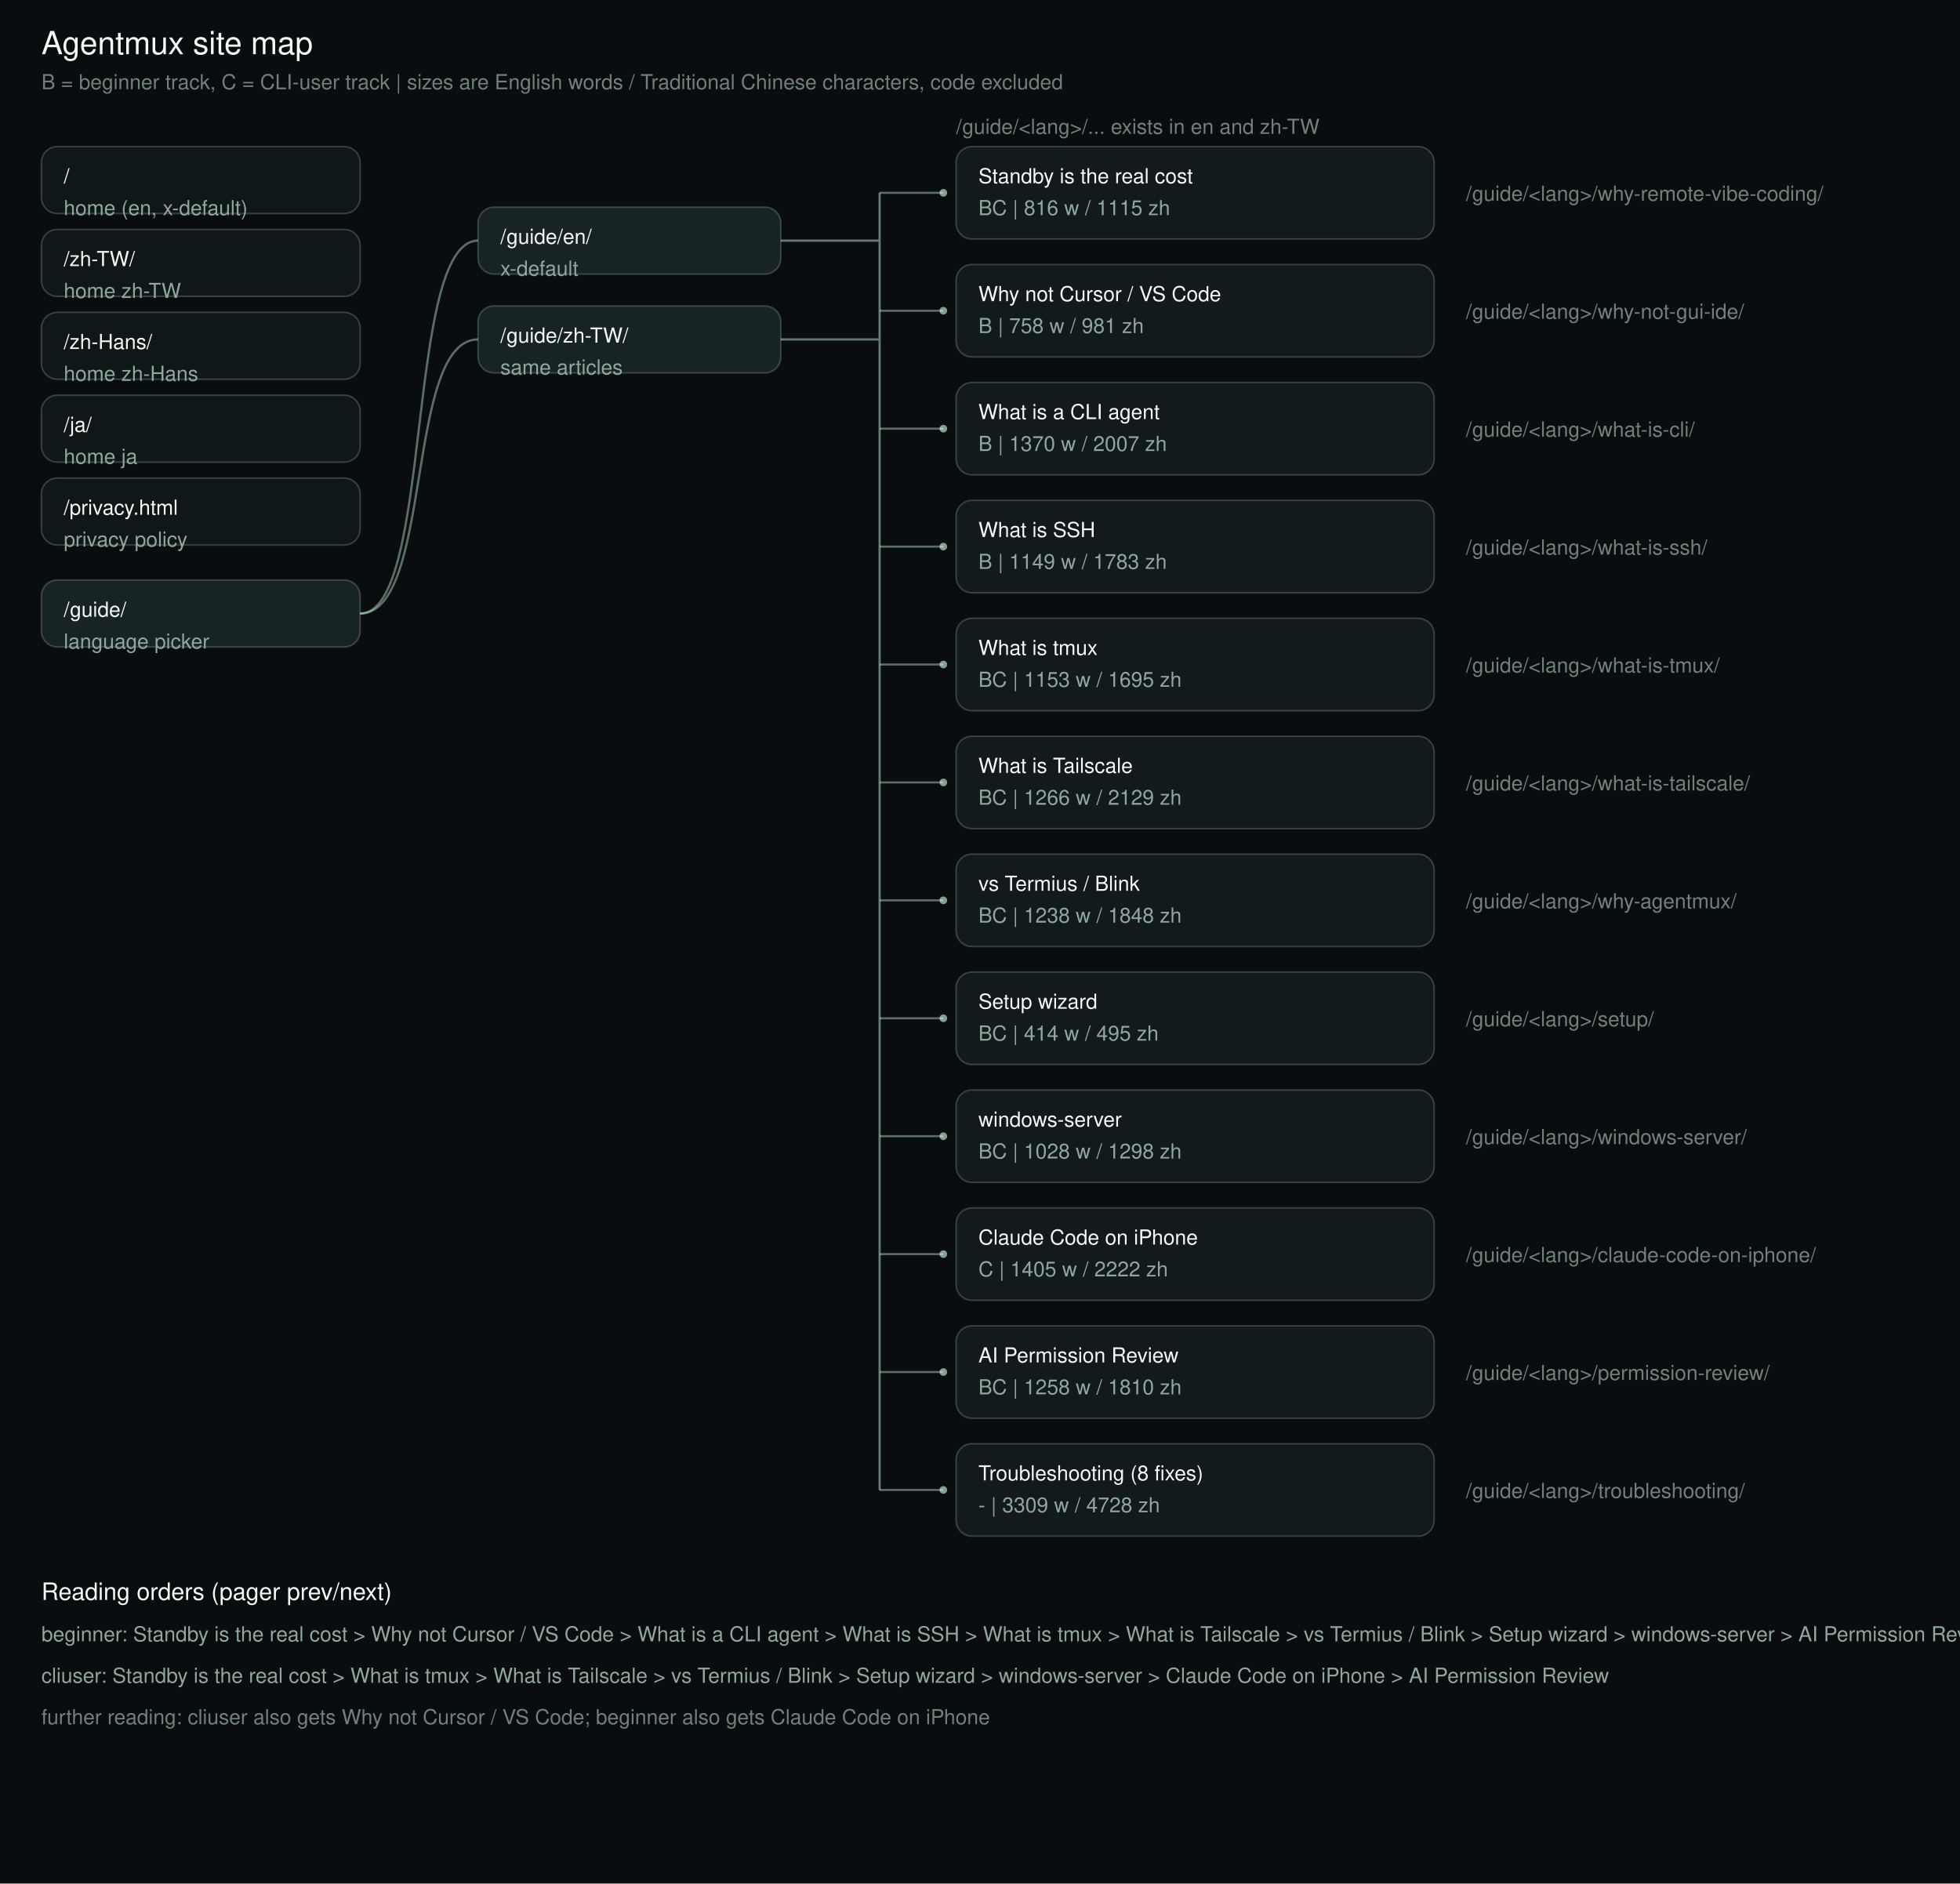
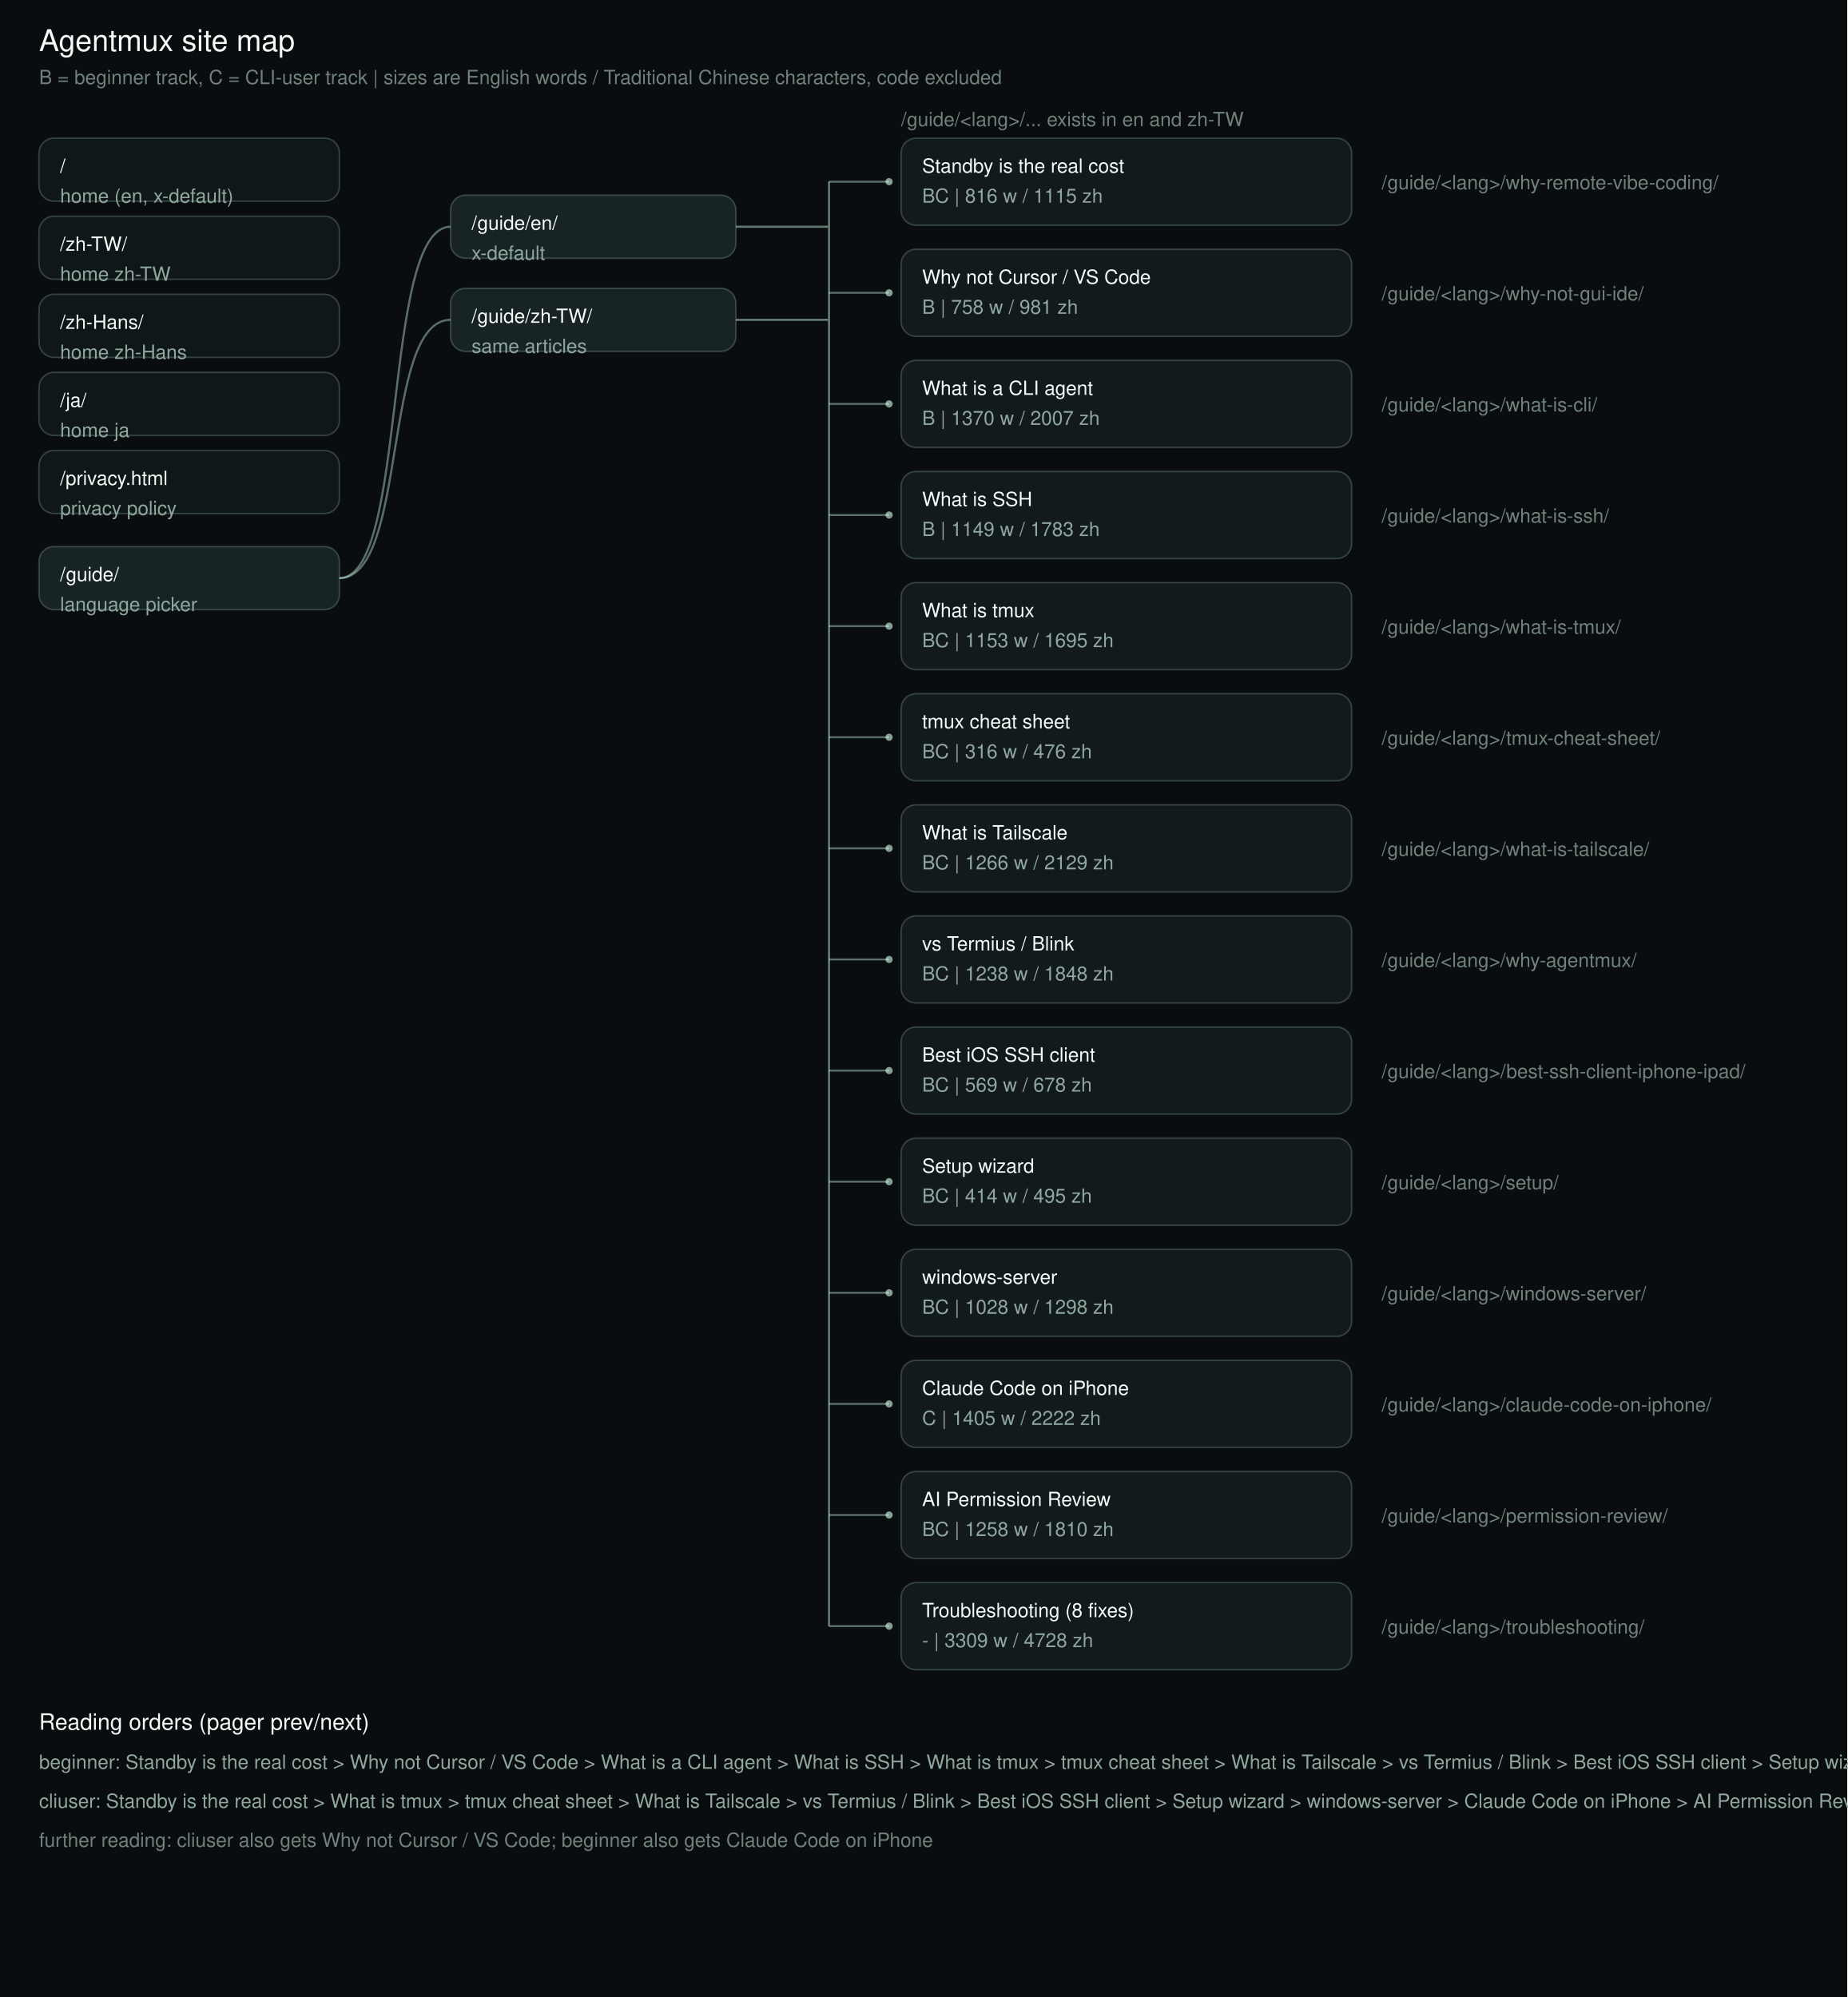
- <svg xmlns="http://www.w3.org/2000/svg" viewBox="0 0 1230 1182" font-family="-apple-system, Helvetica, Arial, sans-serif" font-size="13">
-   <rect width="1230" height="1182" fill="#090d0f" />
+ <svg xmlns="http://www.w3.org/2000/svg" viewBox="0 0 1230 1330" font-family="-apple-system, Helvetica, Arial, sans-serif" font-size="13">
+   <rect width="1230" height="1330" fill="#090d0f" />
  <text x="26" y="34" fill="#f4fbf7" font-size="20">Agentmux site map</text>
  <text x="26" y="56" fill="#6f817a">B = beginner track, C = CLI-user track | sizes are English words / Traditional Chinese characters, code excluded</text>
  <rect x="26" y="92" width="200" height="42" rx="10" fill="#101719" stroke="rgba(214,255,236,0.2)" />
  <text x="40" y="115" fill="#f4fbf7">/</text>
  <text x="40" y="135" fill="#8fa79d">home (en, x-default)</text>
  <rect x="26" y="144" width="200" height="42" rx="10" fill="#101719" stroke="rgba(214,255,236,0.2)" />
  <text x="40" y="167" fill="#f4fbf7">/zh-TW/</text>
  <text x="40" y="187" fill="#8fa79d">home zh-TW</text>
  <rect x="26" y="196" width="200" height="42" rx="10" fill="#101719" stroke="rgba(214,255,236,0.2)" />
  <text x="40" y="219" fill="#f4fbf7">/zh-Hans/</text>
  <text x="40" y="239" fill="#8fa79d">home zh-Hans</text>
  <rect x="26" y="248" width="200" height="42" rx="10" fill="#101719" stroke="rgba(214,255,236,0.2)" />
  <text x="40" y="271" fill="#f4fbf7">/ja/</text>
  <text x="40" y="291" fill="#8fa79d">home ja</text>
  <rect x="26" y="300" width="200" height="42" rx="10" fill="#101719" stroke="rgba(214,255,236,0.2)" />
  <text x="40" y="323" fill="#f4fbf7">/privacy.html</text>
  <text x="40" y="343" fill="#8fa79d">privacy policy</text>
  <rect x="26" y="364" width="200" height="42" rx="10" fill="#182326" stroke="rgba(214,255,236,0.2)" />
  <text x="40" y="387" fill="#f4fbf7">/guide/</text>
  <text x="40" y="407" fill="#8fa79d">language picker</text>
  <rect x="300" y="130" width="190" height="42" rx="10" fill="#182326" stroke="rgba(214,255,236,0.2)" />
  <text x="314" y="153" fill="#f4fbf7">/guide/en/</text>
  <text x="314" y="173" fill="#8fa79d">x-default</text>
  <rect x="300" y="192" width="190" height="42" rx="10" fill="#182326" stroke="rgba(214,255,236,0.2)" />
  <text x="314" y="215" fill="#f4fbf7">/guide/zh-TW/</text>
  <text x="314" y="235" fill="#8fa79d">same articles</text>
  <path d="M226 385 C 272 385 254 151 300 151" fill="none" stroke="rgba(214,255,236,0.4)" stroke-width="1.4" />
  <path d="M226 385 C 272 385 254 213 300 213" fill="none" stroke="rgba(214,255,236,0.4)" stroke-width="1.4" />
  <text x="600" y="84" fill="#6f817a">/guide/&lt;lang&gt;/... exists in en and zh-TW</text>
-   <path d="M490 151 H552 M490 213 H552 M552 121 V935" fill="none" stroke="rgba(214,255,236,0.45)" stroke-width="1.4" />
+   <path d="M490 151 H552 M490 213 H552 M552 121 V1083" fill="none" stroke="rgba(214,255,236,0.45)" stroke-width="1.4" />
  <rect x="600" y="92" width="300" height="58" rx="10" fill="#121a1d" stroke="rgba(214,255,236,0.2)" />
  <text x="614" y="115" fill="#f4fbf7">Standby is the real cost</text>
  <text x="614" y="135" fill="#8fa79d">BC | 816 w / 1115 zh</text>
  <text x="920" y="126" fill="#6f817a">/guide/&lt;lang&gt;/why-remote-vibe-coding/</text>
  <path d="M552 121 H592" fill="none" stroke="rgba(214,255,236,0.4)" stroke-width="1.3" />
  <circle cx="592" cy="121" r="2.4" fill="rgba(214,255,236,0.6)" />
  <rect x="600" y="166" width="300" height="58" rx="10" fill="#121a1d" stroke="rgba(214,255,236,0.2)" />
  <text x="614" y="189" fill="#f4fbf7">Why not Cursor / VS Code</text>
  <text x="614" y="209" fill="#8fa79d">B | 758 w / 981 zh</text>
  <text x="920" y="200" fill="#6f817a">/guide/&lt;lang&gt;/why-not-gui-ide/</text>
  <path d="M552 195 H592" fill="none" stroke="rgba(214,255,236,0.4)" stroke-width="1.3" />
  <circle cx="592" cy="195" r="2.4" fill="rgba(214,255,236,0.6)" />
  <rect x="600" y="240" width="300" height="58" rx="10" fill="#121a1d" stroke="rgba(214,255,236,0.2)" />
  <text x="614" y="263" fill="#f4fbf7">What is a CLI agent</text>
  <text x="614" y="283" fill="#8fa79d">B | 1370 w / 2007 zh</text>
  <text x="920" y="274" fill="#6f817a">/guide/&lt;lang&gt;/what-is-cli/</text>
  <path d="M552 269 H592" fill="none" stroke="rgba(214,255,236,0.4)" stroke-width="1.3" />
  <circle cx="592" cy="269" r="2.4" fill="rgba(214,255,236,0.6)" />
  <rect x="600" y="314" width="300" height="58" rx="10" fill="#121a1d" stroke="rgba(214,255,236,0.2)" />
  <text x="614" y="337" fill="#f4fbf7">What is SSH</text>
  <text x="614" y="357" fill="#8fa79d">B | 1149 w / 1783 zh</text>
  <text x="920" y="348" fill="#6f817a">/guide/&lt;lang&gt;/what-is-ssh/</text>
  <path d="M552 343 H592" fill="none" stroke="rgba(214,255,236,0.4)" stroke-width="1.3" />
  <circle cx="592" cy="343" r="2.4" fill="rgba(214,255,236,0.6)" />
  <rect x="600" y="388" width="300" height="58" rx="10" fill="#121a1d" stroke="rgba(214,255,236,0.2)" />
  <text x="614" y="411" fill="#f4fbf7">What is tmux</text>
  <text x="614" y="431" fill="#8fa79d">BC | 1153 w / 1695 zh</text>
  <text x="920" y="422" fill="#6f817a">/guide/&lt;lang&gt;/what-is-tmux/</text>
  <path d="M552 417 H592" fill="none" stroke="rgba(214,255,236,0.4)" stroke-width="1.3" />
  <circle cx="592" cy="417" r="2.4" fill="rgba(214,255,236,0.6)" />
  <rect x="600" y="462" width="300" height="58" rx="10" fill="#121a1d" stroke="rgba(214,255,236,0.2)" />
-   <text x="614" y="485" fill="#f4fbf7">What is Tailscale</text>
-   <text x="614" y="505" fill="#8fa79d">BC | 1266 w / 2129 zh</text>
-   <text x="920" y="496" fill="#6f817a">/guide/&lt;lang&gt;/what-is-tailscale/</text>
+   <text x="614" y="485" fill="#f4fbf7">tmux cheat sheet</text>
+   <text x="614" y="505" fill="#8fa79d">BC | 316 w / 476 zh</text>
+   <text x="920" y="496" fill="#6f817a">/guide/&lt;lang&gt;/tmux-cheat-sheet/</text>
  <path d="M552 491 H592" fill="none" stroke="rgba(214,255,236,0.4)" stroke-width="1.3" />
  <circle cx="592" cy="491" r="2.4" fill="rgba(214,255,236,0.6)" />
  <rect x="600" y="536" width="300" height="58" rx="10" fill="#121a1d" stroke="rgba(214,255,236,0.2)" />
-   <text x="614" y="559" fill="#f4fbf7">vs Termius / Blink</text>
-   <text x="614" y="579" fill="#8fa79d">BC | 1238 w / 1848 zh</text>
-   <text x="920" y="570" fill="#6f817a">/guide/&lt;lang&gt;/why-agentmux/</text>
+   <text x="614" y="559" fill="#f4fbf7">What is Tailscale</text>
+   <text x="614" y="579" fill="#8fa79d">BC | 1266 w / 2129 zh</text>
+   <text x="920" y="570" fill="#6f817a">/guide/&lt;lang&gt;/what-is-tailscale/</text>
  <path d="M552 565 H592" fill="none" stroke="rgba(214,255,236,0.4)" stroke-width="1.3" />
  <circle cx="592" cy="565" r="2.4" fill="rgba(214,255,236,0.6)" />
  <rect x="600" y="610" width="300" height="58" rx="10" fill="#121a1d" stroke="rgba(214,255,236,0.2)" />
-   <text x="614" y="633" fill="#f4fbf7">Setup wizard</text>
-   <text x="614" y="653" fill="#8fa79d">BC | 414 w / 495 zh</text>
-   <text x="920" y="644" fill="#6f817a">/guide/&lt;lang&gt;/setup/</text>
+   <text x="614" y="633" fill="#f4fbf7">vs Termius / Blink</text>
+   <text x="614" y="653" fill="#8fa79d">BC | 1238 w / 1848 zh</text>
+   <text x="920" y="644" fill="#6f817a">/guide/&lt;lang&gt;/why-agentmux/</text>
  <path d="M552 639 H592" fill="none" stroke="rgba(214,255,236,0.4)" stroke-width="1.3" />
  <circle cx="592" cy="639" r="2.4" fill="rgba(214,255,236,0.6)" />
  <rect x="600" y="684" width="300" height="58" rx="10" fill="#121a1d" stroke="rgba(214,255,236,0.2)" />
-   <text x="614" y="707" fill="#f4fbf7">windows-server</text>
-   <text x="614" y="727" fill="#8fa79d">BC | 1028 w / 1298 zh</text>
-   <text x="920" y="718" fill="#6f817a">/guide/&lt;lang&gt;/windows-server/</text>
+   <text x="614" y="707" fill="#f4fbf7">Best iOS SSH client</text>
+   <text x="614" y="727" fill="#8fa79d">BC | 569 w / 678 zh</text>
+   <text x="920" y="718" fill="#6f817a">/guide/&lt;lang&gt;/best-ssh-client-iphone-ipad/</text>
  <path d="M552 713 H592" fill="none" stroke="rgba(214,255,236,0.4)" stroke-width="1.3" />
  <circle cx="592" cy="713" r="2.4" fill="rgba(214,255,236,0.6)" />
  <rect x="600" y="758" width="300" height="58" rx="10" fill="#121a1d" stroke="rgba(214,255,236,0.2)" />
-   <text x="614" y="781" fill="#f4fbf7">Claude Code on iPhone</text>
-   <text x="614" y="801" fill="#8fa79d">C | 1405 w / 2222 zh</text>
-   <text x="920" y="792" fill="#6f817a">/guide/&lt;lang&gt;/claude-code-on-iphone/</text>
+   <text x="614" y="781" fill="#f4fbf7">Setup wizard</text>
+   <text x="614" y="801" fill="#8fa79d">BC | 414 w / 495 zh</text>
+   <text x="920" y="792" fill="#6f817a">/guide/&lt;lang&gt;/setup/</text>
  <path d="M552 787 H592" fill="none" stroke="rgba(214,255,236,0.4)" stroke-width="1.3" />
  <circle cx="592" cy="787" r="2.4" fill="rgba(214,255,236,0.6)" />
  <rect x="600" y="832" width="300" height="58" rx="10" fill="#121a1d" stroke="rgba(214,255,236,0.2)" />
-   <text x="614" y="855" fill="#f4fbf7">AI Permission Review</text>
-   <text x="614" y="875" fill="#8fa79d">BC | 1258 w / 1810 zh</text>
-   <text x="920" y="866" fill="#6f817a">/guide/&lt;lang&gt;/permission-review/</text>
+   <text x="614" y="855" fill="#f4fbf7">windows-server</text>
+   <text x="614" y="875" fill="#8fa79d">BC | 1028 w / 1298 zh</text>
+   <text x="920" y="866" fill="#6f817a">/guide/&lt;lang&gt;/windows-server/</text>
  <path d="M552 861 H592" fill="none" stroke="rgba(214,255,236,0.4)" stroke-width="1.3" />
  <circle cx="592" cy="861" r="2.4" fill="rgba(214,255,236,0.6)" />
  <rect x="600" y="906" width="300" height="58" rx="10" fill="#121a1d" stroke="rgba(214,255,236,0.2)" />
-   <text x="614" y="929" fill="#f4fbf7">Troubleshooting (8 fixes)</text>
-   <text x="614" y="949" fill="#8fa79d">- | 3309 w / 4728 zh</text>
-   <text x="920" y="940" fill="#6f817a">/guide/&lt;lang&gt;/troubleshooting/</text>
+   <text x="614" y="929" fill="#f4fbf7">Claude Code on iPhone</text>
+   <text x="614" y="949" fill="#8fa79d">C | 1405 w / 2222 zh</text>
+   <text x="920" y="940" fill="#6f817a">/guide/&lt;lang&gt;/claude-code-on-iphone/</text>
  <path d="M552 935 H592" fill="none" stroke="rgba(214,255,236,0.4)" stroke-width="1.3" />
  <circle cx="592" cy="935" r="2.4" fill="rgba(214,255,236,0.6)" />
-   <text x="26" y="1004" fill="#f4fbf7" font-size="15">Reading orders (pager prev/next)</text>
-   <text x="26" y="1030" fill="#8fa79d">beginner: Standby is the real cost  &gt;  Why not Cursor / VS Code  &gt;  What is a CLI agent  &gt;  What is SSH  &gt;  What is tmux  &gt;  What is Tailscale  &gt;  vs Termius / Blink  &gt;  Setup wizard  &gt;  windows-server  &gt;  AI Permission Review</text>
-   <text x="26" y="1056" fill="#8fa79d">cliuser: Standby is the real cost  &gt;  What is tmux  &gt;  What is Tailscale  &gt;  vs Termius / Blink  &gt;  Setup wizard  &gt;  windows-server  &gt;  Claude Code on iPhone  &gt;  AI Permission Review</text>
-   <text x="26" y="1082" fill="#6f817a">further reading: cliuser also gets Why not Cursor / VS Code; beginner also gets Claude Code on iPhone</text>
+   <rect x="600" y="980" width="300" height="58" rx="10" fill="#121a1d" stroke="rgba(214,255,236,0.2)" />
+   <text x="614" y="1003" fill="#f4fbf7">AI Permission Review</text>
+   <text x="614" y="1023" fill="#8fa79d">BC | 1258 w / 1810 zh</text>
+   <text x="920" y="1014" fill="#6f817a">/guide/&lt;lang&gt;/permission-review/</text>
+   <path d="M552 1009 H592" fill="none" stroke="rgba(214,255,236,0.4)" stroke-width="1.3" />
+   <circle cx="592" cy="1009" r="2.4" fill="rgba(214,255,236,0.6)" />
+   <rect x="600" y="1054" width="300" height="58" rx="10" fill="#121a1d" stroke="rgba(214,255,236,0.2)" />
+   <text x="614" y="1077" fill="#f4fbf7">Troubleshooting (8 fixes)</text>
+   <text x="614" y="1097" fill="#8fa79d">- | 3309 w / 4728 zh</text>
+   <text x="920" y="1088" fill="#6f817a">/guide/&lt;lang&gt;/troubleshooting/</text>
+   <path d="M552 1083 H592" fill="none" stroke="rgba(214,255,236,0.4)" stroke-width="1.3" />
+   <circle cx="592" cy="1083" r="2.4" fill="rgba(214,255,236,0.6)" />
+   <text x="26" y="1152" fill="#f4fbf7" font-size="15">Reading orders (pager prev/next)</text>
+   <text x="26" y="1178" fill="#8fa79d">beginner: Standby is the real cost  &gt;  Why not Cursor / VS Code  &gt;  What is a CLI agent  &gt;  What is SSH  &gt;  What is tmux  &gt;  tmux cheat sheet  &gt;  What is Tailscale  &gt;  vs Termius / Blink  &gt;  Best iOS SSH client  &gt;  Setup wizard  &gt;  windows-server  &gt;  AI Permission Review</text>
+   <text x="26" y="1204" fill="#8fa79d">cliuser: Standby is the real cost  &gt;  What is tmux  &gt;  tmux cheat sheet  &gt;  What is Tailscale  &gt;  vs Termius / Blink  &gt;  Best iOS SSH client  &gt;  Setup wizard  &gt;  windows-server  &gt;  Claude Code on iPhone  &gt;  AI Permission Review</text>
+   <text x="26" y="1230" fill="#6f817a">further reading: cliuser also gets Why not Cursor / VS Code; beginner also gets Claude Code on iPhone</text>
</svg>
